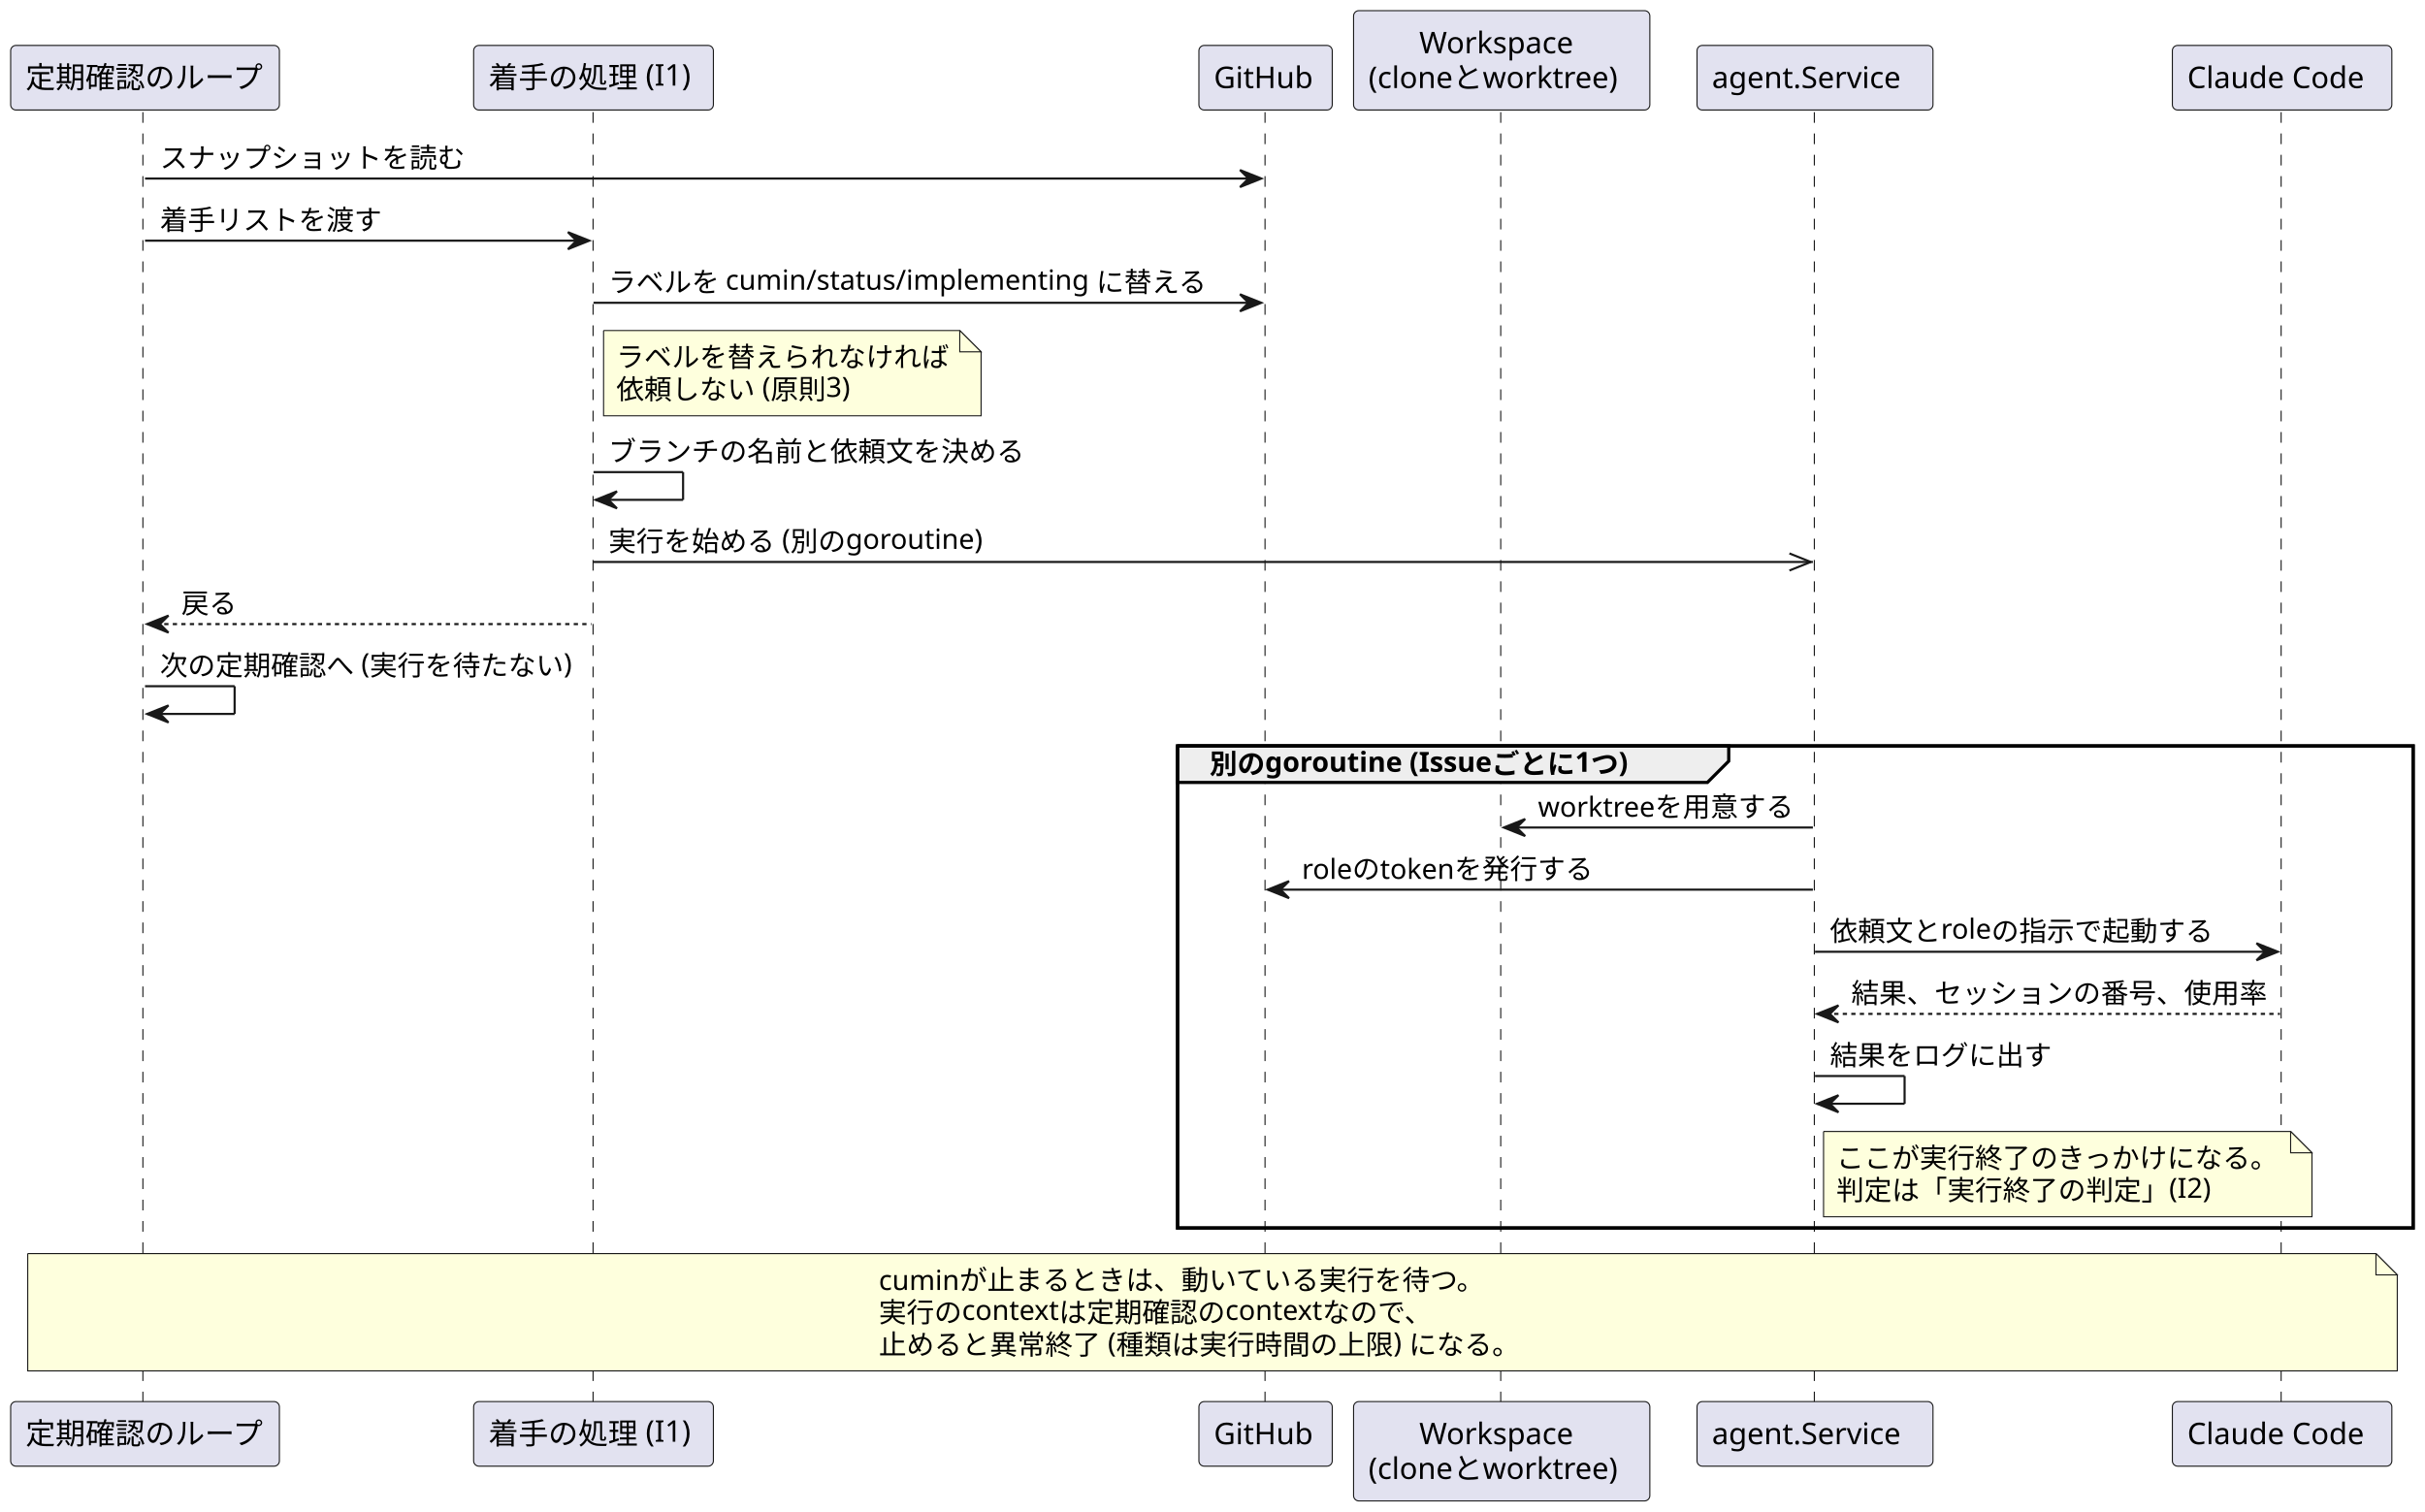
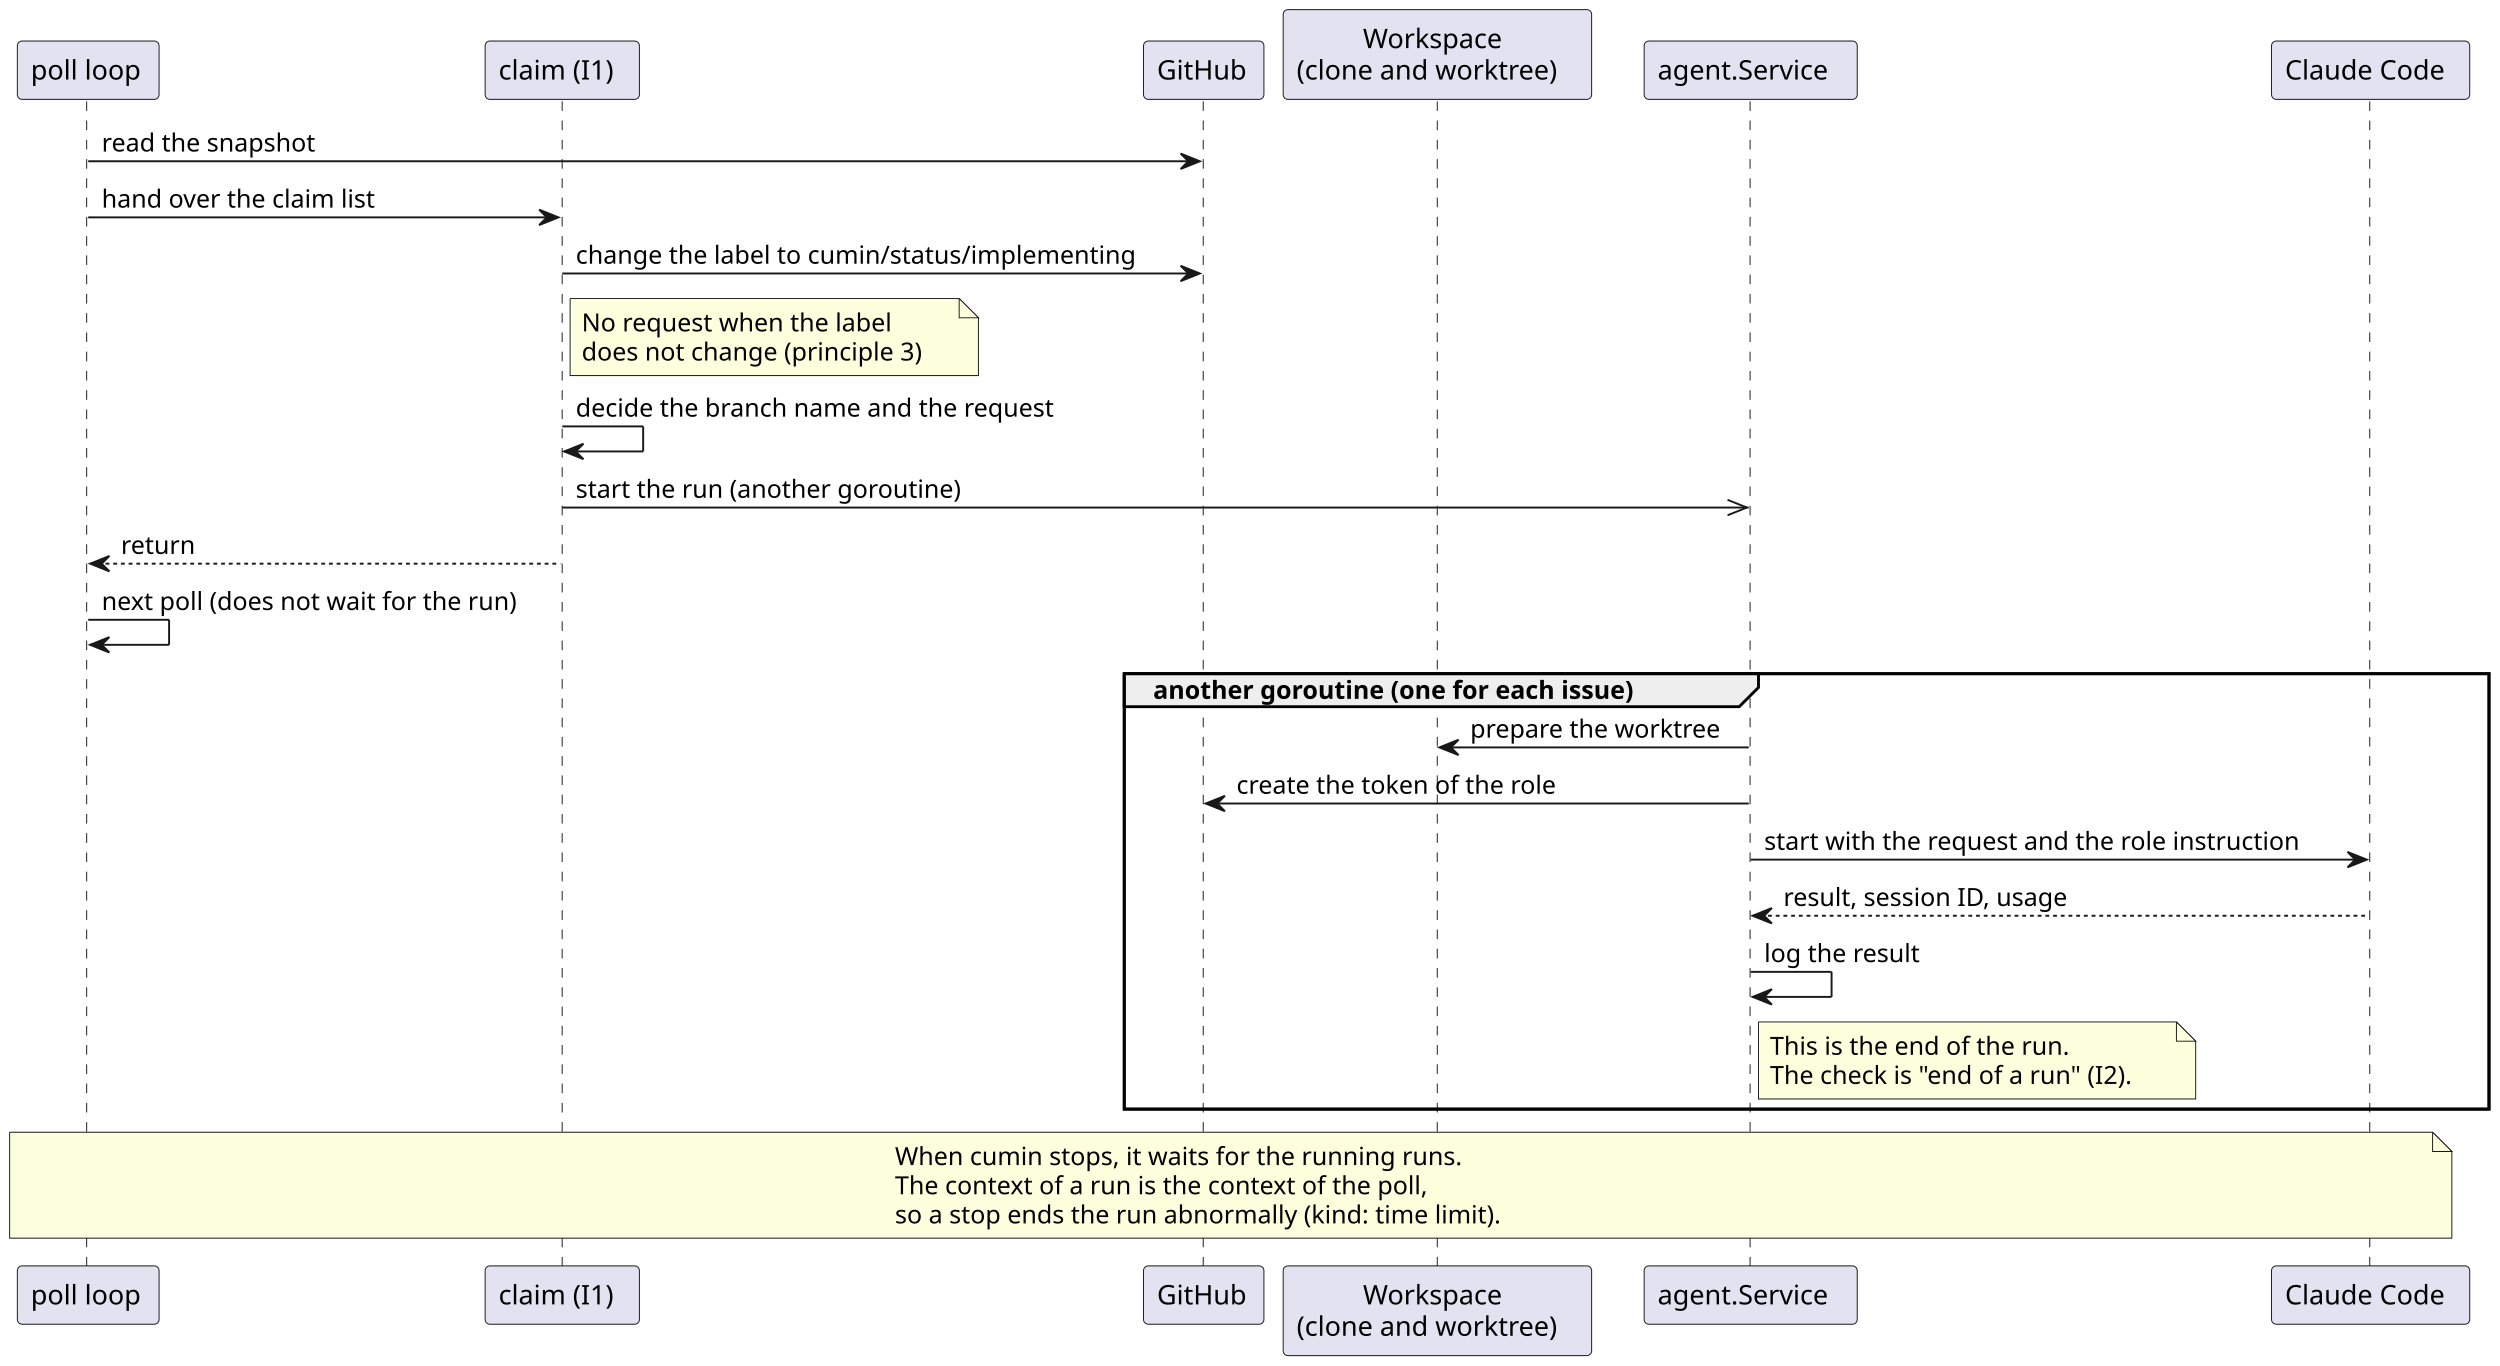
- <svg xmlns="http://www.w3.org/2000/svg" contentStyleType="text/css" data-diagram-type="SEQUENCE" height="709px" preserveAspectRatio="none" style="width:1137px;height:709px;background:#FFFFFF;" version="1.1" viewBox="0 0 1137 709" width="1137px" zoomAndPan="magnify">
+ <svg xmlns="http://www.w3.org/2000/svg" contentStyleType="text/css" data-diagram-type="SEQUENCE" height="709px" preserveAspectRatio="none" style="width:1298px;height:709px;background:#FFFFFF;" version="1.1" viewBox="0 0 1298 709" width="1298px" zoomAndPan="magnify">
  <defs />
  <g>
-     <rect fill="none" height="226.062" style="stroke:#000000;stroke-width:1.5;" width="579.322" x="552.129" y="349.789" />
+     <rect fill="none" height="226.062" style="stroke:#000000;stroke-width:1.5;" width="708.573" x="583.713" y="349.789" />
    <g>
-       <rect fill="#000000" fill-opacity="0" height="605.656" width="8" x="64" y="52.594" />
-       <line style="stroke:#181818;stroke-width:0.5;stroke-dasharray:5,5;" x1="67" x2="67" y1="52.594" y2="658.25" />
+       <rect fill="#000000" fill-opacity="0" height="605.656" width="8" x="41.794" y="52.594" />
+       <line style="stroke:#181818;stroke-width:0.5;stroke-dasharray:5,5;" x1="45" x2="45" y1="52.594" y2="658.25" />
    </g>
    <g>
-       <rect fill="#000000" fill-opacity="0" height="605.656" width="8" x="274.276" y="52.594" />
-       <line style="stroke:#181818;stroke-width:0.5;stroke-dasharray:5,5;" x1="278.071" x2="278.071" y1="52.594" y2="658.25" />
+       <rect fill="#000000" fill-opacity="0" height="605.656" width="8" x="287.928" y="52.594" />
+       <line style="stroke:#181818;stroke-width:0.5;stroke-dasharray:5,5;" x1="291.877" x2="291.877" y1="52.594" y2="658.25" />
    </g>
    <g>
-       <rect fill="#000000" fill-opacity="0" height="605.656" width="8" x="589.386" y="52.594" />
-       <line style="stroke:#181818;stroke-width:0.5;stroke-dasharray:5,5;" x1="593.129" x2="593.129" y1="52.594" y2="658.25" />
+       <rect fill="#000000" fill-opacity="0" height="605.656" width="8" x="620.97" y="52.594" />
+       <line style="stroke:#181818;stroke-width:0.5;stroke-dasharray:5,5;" x1="624.713" x2="624.713" y1="52.594" y2="658.25" />
    </g>
    <g>
-       <rect fill="#000000" fill-opacity="0" height="605.656" width="8" x="700.1" y="52.594" />
-       <line style="stroke:#181818;stroke-width:0.5;stroke-dasharray:5,5;" x1="703.643" x2="703.643" y1="52.594" y2="658.25" />
+       <rect fill="#000000" fill-opacity="0" height="605.656" width="8" x="742.304" y="52.594" />
+       <line style="stroke:#181818;stroke-width:0.5;stroke-dasharray:5,5;" x1="746.227" x2="746.227" y1="52.594" y2="658.25" />
    </g>
    <g>
-       <rect fill="#000000" fill-opacity="0" height="605.656" width="8" x="846.997" y="52.594" />
-       <line style="stroke:#181818;stroke-width:0.5;stroke-dasharray:5,5;" x1="850.68" x2="850.68" y1="52.594" y2="658.25" />
+       <rect fill="#000000" fill-opacity="0" height="605.656" width="8" x="904.956" y="52.594" />
+       <line style="stroke:#181818;stroke-width:0.5;stroke-dasharray:5,5;" x1="908.639" x2="908.639" y1="52.594" y2="658.25" />
    </g>
    <g>
-       <rect fill="#000000" fill-opacity="0" height="605.656" width="8" x="1065.997" y="52.594" />
-       <line style="stroke:#181818;stroke-width:0.5;stroke-dasharray:5,5;" x1="1069.543" x2="1069.543" y1="52.594" y2="658.25" />
+       <rect fill="#000000" fill-opacity="0" height="605.656" width="8" x="1226.832" y="52.594" />
+       <line style="stroke:#181818;stroke-width:0.5;stroke-dasharray:5,5;" x1="1230.378" x2="1230.378" y1="52.594" y2="658.25" />
    </g>
    <g class="participant participant-head" data-participant="poll">
-       <rect fill="#E2E2F0" height="30.297" rx="2.5" ry="2.5" style="stroke:#181818;stroke-width:0.5;" width="125.999" x="5" y="21.297" />
-       <text fill="#000000" font-family="sans-serif" font-size="14" lengthAdjust="spacing" textLength="111.999" x="12" y="41.292">定期確認のループ</text>
+       <rect fill="#E2E2F0" height="30.297" rx="2.5" ry="2.5" style="stroke:#181818;stroke-width:0.5;" width="73.589" x="9" y="21.297" />
+       <text fill="#000000" font-family="sans-serif" font-size="14" lengthAdjust="spacing" textLength="59.589" x="16" y="41.292">poll loop</text>
    </g>
    <g class="participant participant-tail" data-participant="poll">
-       <rect fill="#E2E2F0" height="30.297" rx="2.5" ry="2.5" style="stroke:#181818;stroke-width:0.5;" width="125.999" x="5" y="657.25" />
-       <text fill="#000000" font-family="sans-serif" font-size="14" lengthAdjust="spacing" textLength="111.999" x="12" y="677.245">定期確認のループ</text>
+       <rect fill="#E2E2F0" height="30.297" rx="2.5" ry="2.5" style="stroke:#181818;stroke-width:0.5;" width="73.589" x="9" y="657.25" />
+       <text fill="#000000" font-family="sans-serif" font-size="14" lengthAdjust="spacing" textLength="59.589" x="16" y="677.245">poll loop</text>
    </g>
    <g class="participant participant-head" data-participant="claim">
-       <rect fill="#E2E2F0" height="30.297" rx="2.5" ry="2.5" style="stroke:#181818;stroke-width:0.5;" width="112.41" x="222.071" y="21.297" />
-       <text fill="#000000" font-family="sans-serif" font-size="14" lengthAdjust="spacing" textLength="98.41" x="229.071" y="41.292">着手の処理 (I1)</text>
+       <rect fill="#E2E2F0" height="30.297" rx="2.5" ry="2.5" style="stroke:#181818;stroke-width:0.5;" width="80.103" x="251.876" y="21.297" />
+       <text fill="#000000" font-family="sans-serif" font-size="14" lengthAdjust="spacing" textLength="66.103" x="258.877" y="41.292">claim (I1)</text>
    </g>
    <g class="participant participant-tail" data-participant="claim">
-       <rect fill="#E2E2F0" height="30.297" rx="2.5" ry="2.5" style="stroke:#181818;stroke-width:0.5;" width="112.41" x="222.071" y="657.25" />
-       <text fill="#000000" font-family="sans-serif" font-size="14" lengthAdjust="spacing" textLength="98.41" x="229.071" y="677.245">着手の処理 (I1)</text>
+       <rect fill="#E2E2F0" height="30.297" rx="2.5" ry="2.5" style="stroke:#181818;stroke-width:0.5;" width="80.103" x="251.876" y="657.25" />
+       <text fill="#000000" font-family="sans-serif" font-size="14" lengthAdjust="spacing" textLength="66.103" x="258.877" y="677.245">claim (I1)</text>
    </g>
    <g class="participant participant-head" data-participant="gh">
-       <rect fill="#E2E2F0" height="30.297" rx="2.5" ry="2.5" style="stroke:#181818;stroke-width:0.5;" width="62.515" x="562.129" y="21.297" />
-       <text fill="#000000" font-family="sans-serif" font-size="14" lengthAdjust="spacing" textLength="48.515" x="569.129" y="41.292">GitHub</text>
+       <rect fill="#E2E2F0" height="30.297" rx="2.5" ry="2.5" style="stroke:#181818;stroke-width:0.5;" width="62.515" x="593.713" y="21.297" />
+       <text fill="#000000" font-family="sans-serif" font-size="14" lengthAdjust="spacing" textLength="48.515" x="600.713" y="41.292">GitHub</text>
    </g>
    <g class="participant participant-tail" data-participant="gh">
-       <rect fill="#E2E2F0" height="30.297" rx="2.5" ry="2.5" style="stroke:#181818;stroke-width:0.5;" width="62.515" x="562.129" y="657.25" />
-       <text fill="#000000" font-family="sans-serif" font-size="14" lengthAdjust="spacing" textLength="48.515" x="569.129" y="677.245">GitHub</text>
+       <rect fill="#E2E2F0" height="30.297" rx="2.5" ry="2.5" style="stroke:#181818;stroke-width:0.5;" width="62.515" x="593.713" y="657.25" />
+       <text fill="#000000" font-family="sans-serif" font-size="14" lengthAdjust="spacing" textLength="48.515" x="600.713" y="677.245">GitHub</text>
    </g>
    <g class="participant participant-head" data-participant="ws">
-       <rect fill="#E2E2F0" height="46.594" rx="2.5" ry="2.5" style="stroke:#181818;stroke-width:0.5;" width="138.913" x="634.643" y="5" />
-       <text fill="#000000" font-family="sans-serif" font-size="14" lengthAdjust="spacing" textLength="77.342" x="665.429" y="24.995">Workspace</text>
-       <text fill="#000000" font-family="sans-serif" font-size="14" lengthAdjust="spacing" textLength="124.913" x="641.643" y="41.292">(cloneとworktree)</text>
+       <rect fill="#E2E2F0" height="46.594" rx="2.5" ry="2.5" style="stroke:#181818;stroke-width:0.5;" width="160.152" x="666.227" y="5" />
+       <text fill="#000000" font-family="sans-serif" font-size="14" lengthAdjust="spacing" textLength="77.342" x="707.633" y="24.995">Workspace</text>
+       <text fill="#000000" font-family="sans-serif" font-size="14" lengthAdjust="spacing" textLength="146.152" x="673.227" y="41.292">(clone and worktree)</text>
    </g>
    <g class="participant participant-tail" data-participant="ws">
-       <rect fill="#E2E2F0" height="46.594" rx="2.5" ry="2.5" style="stroke:#181818;stroke-width:0.5;" width="138.913" x="634.643" y="657.25" />
-       <text fill="#000000" font-family="sans-serif" font-size="14" lengthAdjust="spacing" textLength="77.342" x="665.429" y="677.245">Workspace</text>
-       <text fill="#000000" font-family="sans-serif" font-size="14" lengthAdjust="spacing" textLength="124.913" x="641.643" y="693.542">(cloneとworktree)</text>
+       <rect fill="#E2E2F0" height="46.594" rx="2.5" ry="2.5" style="stroke:#181818;stroke-width:0.5;" width="160.152" x="666.227" y="657.25" />
+       <text fill="#000000" font-family="sans-serif" font-size="14" lengthAdjust="spacing" textLength="77.342" x="707.633" y="677.245">Workspace</text>
+       <text fill="#000000" font-family="sans-serif" font-size="14" lengthAdjust="spacing" textLength="146.152" x="673.227" y="693.542">(clone and worktree)</text>
    </g>
    <g class="participant participant-head" data-participant="agents">
-       <rect fill="#E2E2F0" height="30.297" rx="2.5" ry="2.5" style="stroke:#181818;stroke-width:0.5;" width="110.633" x="795.68" y="21.297" />
-       <text fill="#000000" font-family="sans-serif" font-size="14" lengthAdjust="spacing" textLength="96.633" x="802.68" y="41.292">agent.Service</text>
+       <rect fill="#E2E2F0" height="30.297" rx="2.5" ry="2.5" style="stroke:#181818;stroke-width:0.5;" width="110.633" x="853.639" y="21.297" />
+       <text fill="#000000" font-family="sans-serif" font-size="14" lengthAdjust="spacing" textLength="96.633" x="860.639" y="41.292">agent.Service</text>
    </g>
    <g class="participant participant-tail" data-participant="agents">
-       <rect fill="#E2E2F0" height="30.297" rx="2.5" ry="2.5" style="stroke:#181818;stroke-width:0.5;" width="110.633" x="795.68" y="657.25" />
-       <text fill="#000000" font-family="sans-serif" font-size="14" lengthAdjust="spacing" textLength="96.633" x="802.68" y="677.245">agent.Service</text>
+       <rect fill="#E2E2F0" height="30.297" rx="2.5" ry="2.5" style="stroke:#181818;stroke-width:0.5;" width="110.633" x="853.639" y="657.25" />
+       <text fill="#000000" font-family="sans-serif" font-size="14" lengthAdjust="spacing" textLength="96.633" x="860.639" y="677.245">agent.Service</text>
    </g>
    <g class="participant participant-head" data-participant="cli">
-       <rect fill="#E2E2F0" height="30.297" rx="2.5" ry="2.5" style="stroke:#181818;stroke-width:0.5;" width="102.908" x="1018.543" y="21.297" />
-       <text fill="#000000" font-family="sans-serif" font-size="14" lengthAdjust="spacing" textLength="88.908" x="1025.543" y="41.292">Claude Code</text>
+       <rect fill="#E2E2F0" height="30.297" rx="2.5" ry="2.5" style="stroke:#181818;stroke-width:0.5;" width="102.908" x="1179.378" y="21.297" />
+       <text fill="#000000" font-family="sans-serif" font-size="14" lengthAdjust="spacing" textLength="88.908" x="1186.378" y="41.292">Claude Code</text>
    </g>
    <g class="participant participant-tail" data-participant="cli">
-       <rect fill="#E2E2F0" height="30.297" rx="2.5" ry="2.5" style="stroke:#181818;stroke-width:0.5;" width="102.908" x="1018.543" y="657.25" />
-       <text fill="#000000" font-family="sans-serif" font-size="14" lengthAdjust="spacing" textLength="88.908" x="1025.543" y="677.245">Claude Code</text>
+       <rect fill="#E2E2F0" height="30.297" rx="2.5" ry="2.5" style="stroke:#181818;stroke-width:0.5;" width="102.908" x="1179.378" y="657.25" />
+       <text fill="#000000" font-family="sans-serif" font-size="14" lengthAdjust="spacing" textLength="88.908" x="1186.378" y="677.245">Claude Code</text>
    </g>
    <g class="message" data-participant-1="poll" data-participant-2="gh">
-       <polygon fill="#181818" points="581.386,79.727,591.386,83.727,581.386,87.727,585.386,83.727" style="stroke:#181818;stroke-width:1;" />
-       <line style="stroke:#181818;stroke-width:1;" x1="68" x2="587.386" y1="83.727" y2="83.727" />
-       <text fill="#000000" font-family="sans-serif" font-size="13" lengthAdjust="spacing" textLength="143" x="75" y="78.661">スナップショットを読む</text>
+       <polygon fill="#181818" points="612.97,79.727,622.97,83.727,612.97,87.727,616.97,83.727" style="stroke:#181818;stroke-width:1;" />
+       <line style="stroke:#181818;stroke-width:1;" x1="45.794" x2="618.97" y1="83.727" y2="83.727" />
+       <text fill="#000000" font-family="sans-serif" font-size="13" lengthAdjust="spacing" textLength="118.454" x="52.794" y="78.661">read the snapshot</text>
    </g>
    <g class="message" data-participant-1="poll" data-participant-2="claim">
-       <polygon fill="#181818" points="266.276,108.859,276.276,112.859,266.276,116.859,270.276,112.859" style="stroke:#181818;stroke-width:1;" />
-       <line style="stroke:#181818;stroke-width:1;" x1="68" x2="272.276" y1="112.859" y2="112.859" />
-       <text fill="#000000" font-family="sans-serif" font-size="13" lengthAdjust="spacing" textLength="104" x="75" y="107.793">着手リストを渡す</text>
+       <polygon fill="#181818" points="279.928,108.859,289.928,112.859,279.928,116.859,283.928,112.859" style="stroke:#181818;stroke-width:1;" />
+       <line style="stroke:#181818;stroke-width:1;" x1="45.794" x2="285.928" y1="112.859" y2="112.859" />
+       <text fill="#000000" font-family="sans-serif" font-size="13" lengthAdjust="spacing" textLength="153.645" x="52.794" y="107.793">hand over the claim list</text>
    </g>
    <g class="message" data-participant-1="claim" data-participant-2="gh">
-       <polygon fill="#181818" points="581.386,137.992,591.386,141.992,581.386,145.992,585.386,141.992" style="stroke:#181818;stroke-width:1;" />
-       <line style="stroke:#181818;stroke-width:1;" x1="278.276" x2="587.386" y1="141.992" y2="141.992" />
-       <text fill="#000000" font-family="sans-serif" font-size="13" lengthAdjust="spacing" textLength="291.11" x="285.276" y="136.926">ラベルを cumin/status/implementing に替える</text>
+       <polygon fill="#181818" points="612.97,137.992,622.97,141.992,612.97,145.992,616.97,141.992" style="stroke:#181818;stroke-width:1;" />
+       <line style="stroke:#181818;stroke-width:1;" x1="291.928" x2="618.97" y1="141.992" y2="141.992" />
+       <text fill="#000000" font-family="sans-serif" font-size="13" lengthAdjust="spacing" textLength="309.042" x="298.928" y="136.926">change the label to cumin/status/implementing</text>
    </g>
-     <path d="M283,154.992 L283,194.992 L460,194.992 L460,164.992 L450,154.992 L283,154.992" fill="#FEFFDD" style="stroke:#181818;stroke-width:0.5;" />
-     <path d="M450,154.992 L450,164.992 L460,164.992 L450,154.992" fill="#FEFFDD" style="stroke:#181818;stroke-width:0.5;" />
-     <text fill="#000000" font-family="sans-serif" font-size="13" lengthAdjust="spacing" textLength="156" x="289" y="172.059">ラベルを替えられなければ</text>
-     <text fill="#000000" font-family="sans-serif" font-size="13" lengthAdjust="spacing" textLength="113.547" x="289" y="187.192">依頼しない (原則3)</text>
+     <path d="M296,154.992 L296,194.992 L508,194.992 L508,164.992 L498,154.992 L296,154.992" fill="#FEFFDD" style="stroke:#181818;stroke-width:0.5;" />
+     <path d="M498,154.992 L498,164.992 L508,164.992 L498,154.992" fill="#FEFFDD" style="stroke:#181818;stroke-width:0.5;" />
+     <text fill="#000000" font-family="sans-serif" font-size="13" lengthAdjust="spacing" textLength="171.793" x="302" y="172.059">No request when the label</text>
+     <text fill="#000000" font-family="sans-serif" font-size="13" lengthAdjust="spacing" textLength="191.122" x="302" y="187.192">does not change (principle 3)</text>
    <g class="message" data-participant-1="claim" data-participant-2="claim">
-       <line style="stroke:#181818;stroke-width:1;" x1="278.276" x2="320.276" y1="221.391" y2="221.391" />
-       <line style="stroke:#181818;stroke-width:1;" x1="320.276" x2="320.276" y1="221.391" y2="234.391" />
-       <line style="stroke:#181818;stroke-width:1;" x1="279.276" x2="320.276" y1="234.391" y2="234.391" />
-       <polygon fill="#181818" points="289.276,230.391,279.276,234.391,289.276,238.391,285.276,234.391" style="stroke:#181818;stroke-width:1;" />
-       <text fill="#000000" font-family="sans-serif" font-size="13" lengthAdjust="spacing" textLength="195" x="285.276" y="216.325">ブランチの名前と依頼文を決める</text>
+       <line style="stroke:#181818;stroke-width:1;" x1="291.928" x2="333.928" y1="221.391" y2="221.391" />
+       <line style="stroke:#181818;stroke-width:1;" x1="333.928" x2="333.928" y1="221.391" y2="234.391" />
+       <line style="stroke:#181818;stroke-width:1;" x1="292.928" x2="333.928" y1="234.391" y2="234.391" />
+       <polygon fill="#181818" points="302.928,230.391,292.928,234.391,302.928,238.391,298.928,234.391" style="stroke:#181818;stroke-width:1;" />
+       <text fill="#000000" font-family="sans-serif" font-size="13" lengthAdjust="spacing" textLength="266.938" x="298.928" y="216.325">decide the branch name and the request</text>
    </g>
    <g class="message" data-participant-1="claim" data-participant-2="agents">
-       <line style="stroke:#181818;stroke-width:1;" x1="848.997" x2="838.997" y1="263.523" y2="259.523" />
-       <line style="stroke:#181818;stroke-width:1;" x1="848.997" x2="838.997" y1="263.523" y2="267.523" />
-       <line style="stroke:#181818;stroke-width:1;" x1="278.276" x2="849.997" y1="263.523" y2="263.523" />
-       <text fill="#000000" font-family="sans-serif" font-size="13" lengthAdjust="spacing" textLength="180.965" x="285.276" y="258.457">実行を始める (別のgoroutine)</text>
+       <line style="stroke:#181818;stroke-width:1;" x1="906.956" x2="896.956" y1="263.523" y2="259.523" />
+       <line style="stroke:#181818;stroke-width:1;" x1="906.956" x2="896.956" y1="263.523" y2="267.523" />
+       <line style="stroke:#181818;stroke-width:1;" x1="291.928" x2="907.956" y1="263.523" y2="263.523" />
+       <text fill="#000000" font-family="sans-serif" font-size="13" lengthAdjust="spacing" textLength="213.637" x="298.928" y="258.457">start the run (another goroutine)</text>
    </g>
    <g class="message" data-participant-1="claim" data-participant-2="poll">
-       <polygon fill="#181818" points="79,288.656,69,292.656,79,296.656,75,292.656" style="stroke:#181818;stroke-width:1;" />
-       <line style="stroke:#181818;stroke-width:1;stroke-dasharray:2,2;" x1="73" x2="277.276" y1="292.656" y2="292.656" />
-       <text fill="#000000" font-family="sans-serif" font-size="13" lengthAdjust="spacing" textLength="26" x="85" y="287.59">戻る</text>
+       <polygon fill="#181818" points="56.794,288.656,46.794,292.656,56.794,296.656,52.794,292.656" style="stroke:#181818;stroke-width:1;" />
+       <line style="stroke:#181818;stroke-width:1;stroke-dasharray:2,2;" x1="50.794" x2="290.928" y1="292.656" y2="292.656" />
+       <text fill="#000000" font-family="sans-serif" font-size="13" lengthAdjust="spacing" textLength="40.263" x="62.794" y="287.59">return</text>
    </g>
    <g class="message" data-participant-1="poll" data-participant-2="poll">
-       <line style="stroke:#181818;stroke-width:1;" x1="68" x2="110" y1="321.789" y2="321.789" />
-       <line style="stroke:#181818;stroke-width:1;" x1="110" x2="110" y1="321.789" y2="334.789" />
-       <line style="stroke:#181818;stroke-width:1;" x1="69" x2="110" y1="334.789" y2="334.789" />
-       <polygon fill="#181818" points="79,330.789,69,334.789,79,338.789,75,334.789" style="stroke:#181818;stroke-width:1;" />
-       <text fill="#000000" font-family="sans-serif" font-size="13" lengthAdjust="spacing" textLength="196.276" x="75" y="316.723">次の定期確認へ (実行を待たない)</text>
+       <line style="stroke:#181818;stroke-width:1;" x1="45.794" x2="87.794" y1="321.789" y2="321.789" />
+       <line style="stroke:#181818;stroke-width:1;" x1="87.794" x2="87.794" y1="321.789" y2="334.789" />
+       <line style="stroke:#181818;stroke-width:1;" x1="46.794" x2="87.794" y1="334.789" y2="334.789" />
+       <polygon fill="#181818" points="56.794,330.789,46.794,334.789,56.794,338.789,52.794,334.789" style="stroke:#181818;stroke-width:1;" />
+       <text fill="#000000" font-family="sans-serif" font-size="13" lengthAdjust="spacing" textLength="232.134" x="52.794" y="316.723">next poll (does not wait for the run)</text>
    </g>
-     <path d="M552.129,349.789 L810.543,349.789 L810.543,356.922 L800.543,366.922 L552.129,366.922 L552.129,349.789" fill="#EEEEEE" style="stroke:#000000;stroke-width:1.5;" />
-     <rect fill="none" height="226.062" style="stroke:#000000;stroke-width:1.5;" width="579.322" x="552.129" y="349.789" />
-     <text fill="#000000" font-family="sans-serif" font-size="13" font-weight="bold" lengthAdjust="spacing" textLength="213.415" x="567.129" y="362.856">別のgoroutine (Issueごとに1つ)</text>
+     <path d="M583.713,349.789 L913.012,349.789 L913.012,356.922 L903.012,366.922 L583.713,366.922 L583.713,349.789" fill="#EEEEEE" style="stroke:#000000;stroke-width:1.5;" />
+     <rect fill="none" height="226.062" style="stroke:#000000;stroke-width:1.5;" width="708.573" x="583.713" y="349.789" />
+     <text fill="#000000" font-family="sans-serif" font-size="13" font-weight="bold" lengthAdjust="spacing" textLength="284.299" x="598.713" y="362.856">another goroutine (one for each issue)</text>
    <g class="message" data-participant-1="agents" data-participant-2="ws">
-       <polygon fill="#181818" points="715.1,384.055,705.1,388.055,715.1,392.055,711.1,388.055" style="stroke:#181818;stroke-width:1;" />
-       <line style="stroke:#181818;stroke-width:1;" x1="709.1" x2="849.997" y1="388.055" y2="388.055" />
-       <text fill="#000000" font-family="sans-serif" font-size="13" lengthAdjust="spacing" textLength="122.897" x="721.1" y="382.989">worktreeを用意する</text>
+       <polygon fill="#181818" points="757.304,384.055,747.304,388.055,757.304,392.055,753.304,388.055" style="stroke:#181818;stroke-width:1;" />
+       <line style="stroke:#181818;stroke-width:1;" x1="751.304" x2="907.956" y1="388.055" y2="388.055" />
+       <text fill="#000000" font-family="sans-serif" font-size="13" lengthAdjust="spacing" textLength="138.652" x="763.304" y="382.989">prepare the worktree</text>
    </g>
    <g class="message" data-participant-1="agents" data-participant-2="gh">
-       <polygon fill="#181818" points="604.386,413.188,594.386,417.188,604.386,421.188,600.386,417.188" style="stroke:#181818;stroke-width:1;" />
-       <line style="stroke:#181818;stroke-width:1;" x1="598.386" x2="849.997" y1="417.188" y2="417.188" />
-       <text fill="#000000" font-family="sans-serif" font-size="13" lengthAdjust="spacing" textLength="139.725" x="610.386" y="412.122">roleのtokenを発行する</text>
+       <polygon fill="#181818" points="635.97,413.188,625.97,417.188,635.97,421.188,631.97,417.188" style="stroke:#181818;stroke-width:1;" />
+       <line style="stroke:#181818;stroke-width:1;" x1="629.97" x2="907.956" y1="417.188" y2="417.188" />
+       <text fill="#000000" font-family="sans-serif" font-size="13" lengthAdjust="spacing" textLength="179.137" x="641.97" y="412.122">create the token of the role</text>
    </g>
    <g class="message" data-participant-1="agents" data-participant-2="cli">
-       <polygon fill="#181818" points="1057.997,442.32,1067.997,446.32,1057.997,450.32,1061.997,446.32" style="stroke:#181818;stroke-width:1;" />
-       <line style="stroke:#181818;stroke-width:1;" x1="850.997" x2="1063.997" y1="446.32" y2="446.32" />
-       <text fill="#000000" font-family="sans-serif" font-size="13" lengthAdjust="spacing" textLength="180.908" x="857.997" y="441.254">依頼文とroleの指示で起動する</text>
+       <polygon fill="#181818" points="1218.832,442.32,1228.832,446.32,1218.832,450.32,1222.832,446.32" style="stroke:#181818;stroke-width:1;" />
+       <line style="stroke:#181818;stroke-width:1;" x1="908.956" x2="1224.832" y1="446.32" y2="446.32" />
+       <text fill="#000000" font-family="sans-serif" font-size="13" lengthAdjust="spacing" textLength="297.877" x="915.956" y="441.254">start with the request and the role instruction</text>
    </g>
    <g class="message" data-participant-1="cli" data-participant-2="agents">
-       <polygon fill="#181818" points="861.997,471.453,851.997,475.453,861.997,479.453,857.997,475.453" style="stroke:#181818;stroke-width:1;" />
-       <line style="stroke:#181818;stroke-width:1;stroke-dasharray:2,2;" x1="855.997" x2="1068.997" y1="475.453" y2="475.453" />
-       <text fill="#000000" font-family="sans-serif" font-size="13" lengthAdjust="spacing" textLength="195" x="867.997" y="470.387">結果、セッションの番号、使用率</text>
+       <polygon fill="#181818" points="919.956,471.453,909.956,475.453,919.956,479.453,915.956,475.453" style="stroke:#181818;stroke-width:1;" />
+       <line style="stroke:#181818;stroke-width:1;stroke-dasharray:2,2;" x1="913.956" x2="1229.832" y1="475.453" y2="475.453" />
+       <text fill="#000000" font-family="sans-serif" font-size="13" lengthAdjust="spacing" textLength="158.92" x="925.956" y="470.387">result, session ID, usage</text>
    </g>
    <g class="message" data-participant-1="agents" data-participant-2="agents">
-       <line style="stroke:#181818;stroke-width:1;" x1="850.997" x2="892.997" y1="504.586" y2="504.586" />
-       <line style="stroke:#181818;stroke-width:1;" x1="892.997" x2="892.997" y1="504.586" y2="517.586" />
-       <line style="stroke:#181818;stroke-width:1;" x1="851.997" x2="892.997" y1="517.586" y2="517.586" />
-       <polygon fill="#181818" points="861.997,513.586,851.997,517.586,861.997,521.586,857.997,517.586" style="stroke:#181818;stroke-width:1;" />
-       <text fill="#000000" font-family="sans-serif" font-size="13" lengthAdjust="spacing" textLength="104" x="857.997" y="499.52">結果をログに出す</text>
+       <line style="stroke:#181818;stroke-width:1;" x1="908.956" x2="950.956" y1="504.586" y2="504.586" />
+       <line style="stroke:#181818;stroke-width:1;" x1="950.956" x2="950.956" y1="504.586" y2="517.586" />
+       <line style="stroke:#181818;stroke-width:1;" x1="909.956" x2="950.956" y1="517.586" y2="517.586" />
+       <polygon fill="#181818" points="919.956,513.586,909.956,517.586,919.956,521.586,915.956,517.586" style="stroke:#181818;stroke-width:1;" />
+       <text fill="#000000" font-family="sans-serif" font-size="13" lengthAdjust="spacing" textLength="86.481" x="915.956" y="499.52">log the result</text>
    </g>
-     <path d="M855,530.586 L855,570.586 L1084,570.586 L1084,540.586 L1074,530.586 L855,530.586" fill="#FEFFDD" style="stroke:#181818;stroke-width:0.5;" />
-     <path d="M1074,530.586 L1074,540.586 L1084,540.586 L1074,530.586" fill="#FEFFDD" style="stroke:#181818;stroke-width:0.5;" />
-     <text fill="#000000" font-family="sans-serif" font-size="13" lengthAdjust="spacing" textLength="208" x="861" y="547.653">ここが実行終了のきっかけになる。</text>
-     <text fill="#000000" font-family="sans-serif" font-size="13" lengthAdjust="spacing" textLength="178.249" x="861" y="562.786">判定は「実行終了の判定」(I2)</text>
-     <path d="M13,587.852 L13,642.852 L1124,642.852 L1124,597.852 L1114,587.852 L13,587.852" fill="#FEFFDD" style="stroke:#181818;stroke-width:0.5;" />
-     <path d="M1114,587.852 L1114,597.852 L1124,597.852 L1114,587.852" fill="#FEFFDD" style="stroke:#181818;stroke-width:0.5;" />
-     <text fill="#000000" font-family="sans-serif" font-size="13" lengthAdjust="spacing" textLength="286.902" x="412.021" y="604.918">cuminが止まるときは、動いている実行を待つ。</text>
-     <text fill="#000000" font-family="sans-serif" font-size="13" lengthAdjust="spacing" textLength="267.452" x="412.021" y="620.051">実行のcontextは定期確認のcontextなので、</text>
-     <text fill="#000000" font-family="sans-serif" font-size="13" lengthAdjust="spacing" textLength="304.409" x="412.021" y="635.184">止めると異常終了 (種類は実行時間の上限) になる。</text>
+     <path d="M913,530.586 L913,570.586 L1140,570.586 L1140,540.586 L1130,530.586 L913,530.586" fill="#FEFFDD" style="stroke:#181818;stroke-width:0.5;" />
+     <path d="M1130,530.586 L1130,540.586 L1140,540.586 L1130,530.586" fill="#FEFFDD" style="stroke:#181818;stroke-width:0.5;" />
+     <text fill="#000000" font-family="sans-serif" font-size="13" lengthAdjust="spacing" textLength="167.388" x="919" y="547.653">This is the end of the run.</text>
+     <text fill="#000000" font-family="sans-serif" font-size="13" lengthAdjust="spacing" textLength="206.699" x="919" y="562.786">The check is "end of a run" (I2).</text>
+     <path d="M5,587.852 L5,642.852 L1273,642.852 L1273,597.852 L1263,587.852 L5,587.852" fill="#FEFFDD" style="stroke:#181818;stroke-width:0.5;" />
+     <path d="M1263,587.852 L1263,597.852 L1273,597.852 L1263,587.852" fill="#FEFFDD" style="stroke:#181818;stroke-width:0.5;" />
+     <text fill="#000000" font-family="sans-serif" font-size="13" lengthAdjust="spacing" textLength="314.165" x="464.675" y="604.918">When cumin stops, it waits for the running runs.</text>
+     <text fill="#000000" font-family="sans-serif" font-size="13" lengthAdjust="spacing" textLength="299.419" x="464.675" y="620.051">The context of a run is the context of the poll,</text>
+     <text fill="#000000" font-family="sans-serif" font-size="13" lengthAdjust="spacing" textLength="339.936" x="464.675" y="635.184">so a stop ends the run abnormally (kind: time limit).</text>
  </g>
</svg>
